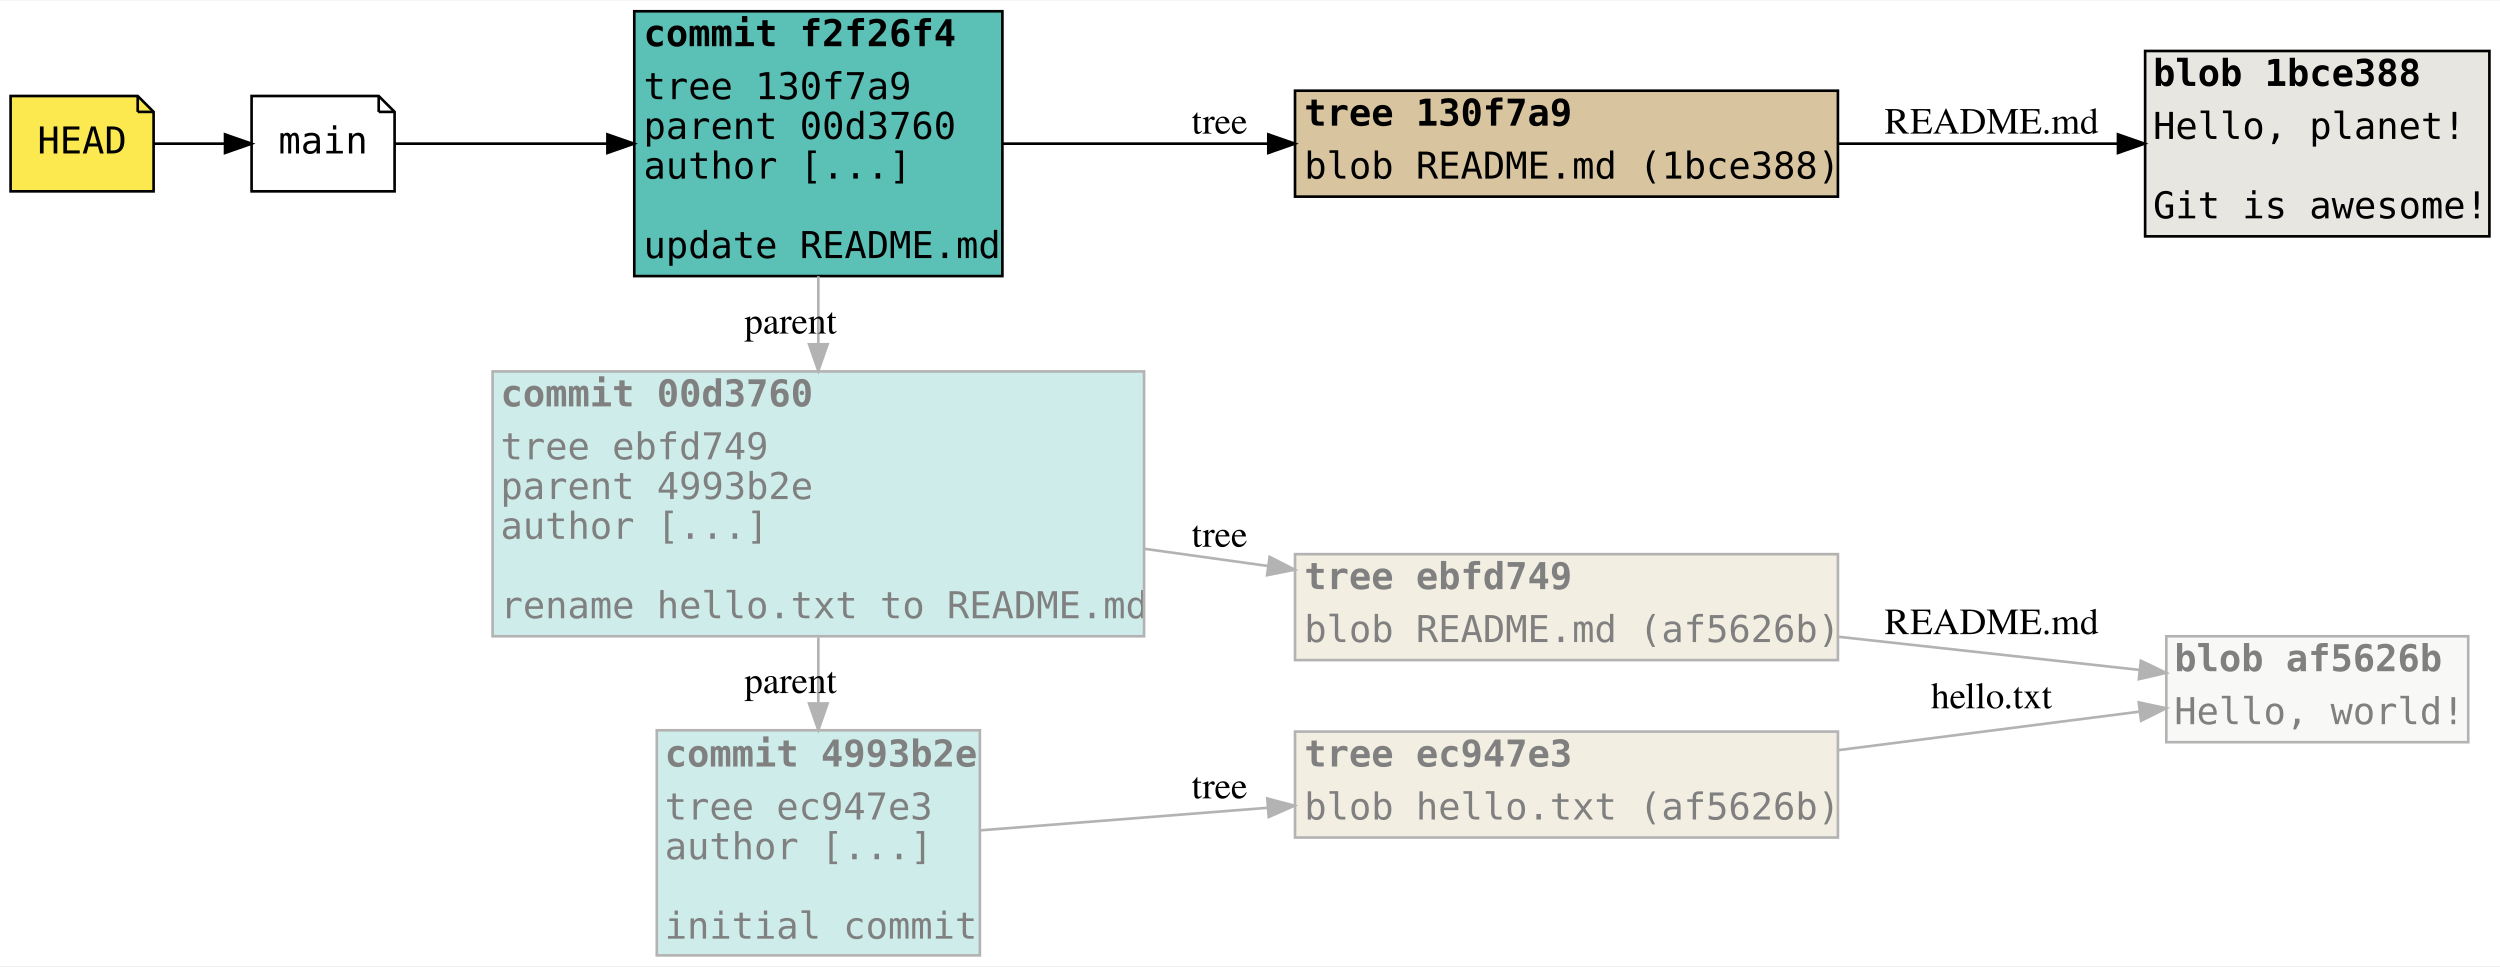
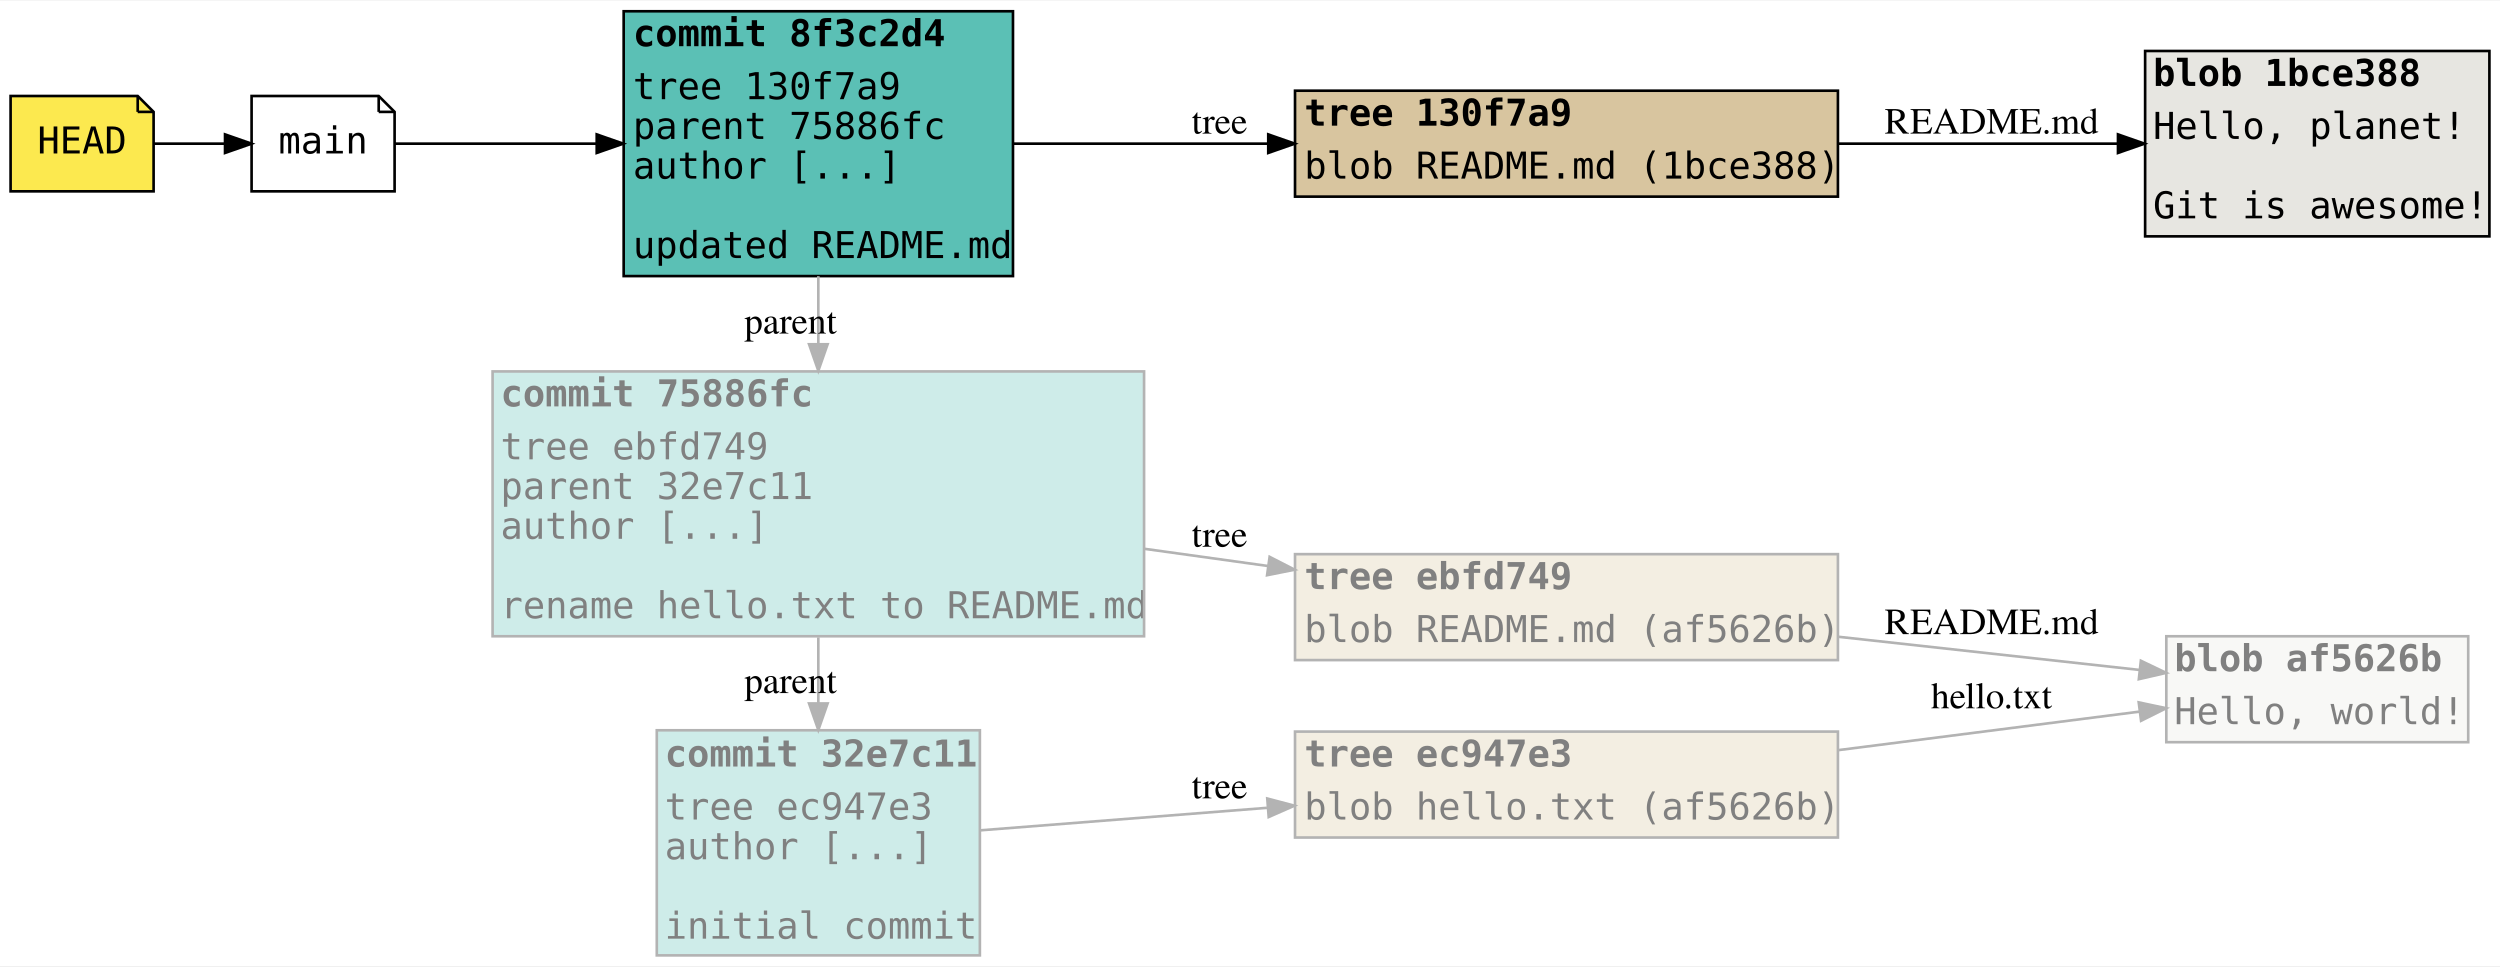
<svg xmlns="http://www.w3.org/2000/svg" width="944pt" height="365pt" viewBox="0.00 0.00 944.00 364.50">
  <g id="graph0" class="graph" transform="scale(1 1) rotate(0) translate(4 360.5)">
    <polygon fill="white" stroke="transparent" points="-4,4 -4,-360.5 940,-360.5 940,4 -4,4" />
    <g id="node1" class="node">
-       <polygon fill="#5bc0b5" stroke="transparent" points="235.5,-256.5 235.5,-356.5 374.5,-356.5 374.5,-256.5 235.5,-256.5" />
-       <text text-anchor="start" x="239" y="-343.3" font-family="monospace" font-weight="bold" font-size="14.00" fill="#000000">commit f2f26f4</text>
-       <text text-anchor="start" x="239" y="-323.3" font-family="monospace" font-size="14.00" fill="#000000">tree 130f7a9    </text>
-       <text text-anchor="start" x="239" y="-308.3" font-family="monospace" font-size="14.00" fill="#000000">parent 00d3760  </text>
-       <text text-anchor="start" x="239" y="-293.3" font-family="monospace" font-size="14.00" fill="#000000">author [...]    </text>
-       <text text-anchor="start" x="239" y="-278.3" font-family="monospace" font-size="14.00" fill="#000000">                </text>
-       <text text-anchor="start" x="239" y="-263.3" font-family="monospace" font-size="14.00" fill="#000000">update README.md</text>
-       <polygon fill="none" stroke="#000000" points="235.5,-256.5 235.5,-356.5 374.5,-356.5 374.5,-256.5 235.5,-256.5" />
+       <polygon fill="#5bc0b5" stroke="transparent" points="231.5,-256.5 231.5,-356.5 378.5,-356.5 378.5,-256.5 231.5,-256.5" />
+       <text text-anchor="start" x="235" y="-343.3" font-family="monospace" font-weight="bold" font-size="14.00" fill="#000000">commit 8f3c2d4</text>
+       <text text-anchor="start" x="235" y="-323.3" font-family="monospace" font-size="14.00" fill="#000000">tree 130f7a9     </text>
+       <text text-anchor="start" x="235" y="-308.3" font-family="monospace" font-size="14.00" fill="#000000">parent 75886fc   </text>
+       <text text-anchor="start" x="235" y="-293.3" font-family="monospace" font-size="14.00" fill="#000000">author [...]     </text>
+       <text text-anchor="start" x="235" y="-278.3" font-family="monospace" font-size="14.00" fill="#000000">                 </text>
+       <text text-anchor="start" x="235" y="-263.3" font-family="monospace" font-size="14.00" fill="#000000">updated README.md</text>
+       <polygon fill="none" stroke="#000000" points="231.5,-256.5 231.5,-356.5 378.5,-356.5 378.5,-256.5 231.5,-256.5" />
    </g>
    <g id="node2" class="node">
      <polygon fill="#d8c59f" stroke="transparent" points="485,-286.5 485,-326.5 690,-326.5 690,-286.5 485,-286.5" />
      <text text-anchor="start" x="488.5" y="-313.3" font-family="monospace" font-weight="bold" font-size="14.00" fill="#000000">tree 130f7a9</text>
      <text text-anchor="start" x="488.5" y="-293.3" font-family="monospace" font-size="14.00" fill="#000000">blob README.md (1bce388)</text>
      <polygon fill="none" stroke="#000000" points="485,-286.5 485,-326.5 690,-326.5 690,-286.5 485,-286.5" />
    </g>
    <g id="edge1" class="edge">
-       <path fill="none" stroke="#000000" d="M374.62,-306.5C404.68,-306.5 440.74,-306.5 474.51,-306.5" />
-       <polygon fill="#000000" stroke="#000000" points="474.91,-310 484.91,-306.5 474.91,-303 474.91,-310" />
+       <path fill="none" stroke="#000000" d="M378.6,-306.5C407.82,-306.5 442.2,-306.5 474.49,-306.5" />
+       <polygon fill="#000000" stroke="#000000" points="474.89,-310 484.89,-306.5 474.89,-303 474.89,-310" />
      <text text-anchor="middle" x="456.5" y="-310.3" font-family="Times,serif" font-size="14.00">tree</text>
    </g>
    <g id="node3" class="node">
      <polygon fill="#ceece9" stroke="transparent" points="182,-120.5 182,-220.5 428,-220.5 428,-120.5 182,-120.5" />
-       <text text-anchor="start" x="185" y="-207.3" font-family="monospace" font-weight="bold" font-size="14.00" fill="#808080">commit 00d3760</text>
+       <text text-anchor="start" x="185" y="-207.3" font-family="monospace" font-weight="bold" font-size="14.00" fill="#808080">commit 75886fc</text>
      <text text-anchor="start" x="185" y="-187.3" font-family="monospace" font-size="14.00" fill="#808080">tree ebfd749                 </text>
-       <text text-anchor="start" x="185" y="-172.3" font-family="monospace" font-size="14.00" fill="#808080">parent 4993b2e               </text>
+       <text text-anchor="start" x="185" y="-172.3" font-family="monospace" font-size="14.00" fill="#808080">parent 32e7c11               </text>
      <text text-anchor="start" x="185" y="-157.3" font-family="monospace" font-size="14.00" fill="#808080">author [...]                 </text>
      <text text-anchor="start" x="185" y="-142.3" font-family="monospace" font-size="14.00" fill="#808080">                             </text>
      <text text-anchor="start" x="185" y="-127.3" font-family="monospace" font-size="14.00" fill="#808080">rename hello.txt to README.md</text>
      <polygon fill="none" stroke="#b3b3b3" points="182,-120.5 182,-220.5 428,-220.5 428,-120.5 182,-120.5" />
    </g>
    <g id="edge2" class="edge">
      <path fill="none" stroke="#b3b3b3" d="M305,-256.45C305,-248.17 305,-239.51 305,-231.01" />
      <polygon fill="#b3b3b3" stroke="#b3b3b3" points="308.5,-230.75 305,-220.75 301.5,-230.76 308.5,-230.75" />
      <text text-anchor="middle" x="294.5" y="-234.8" font-family="Times,serif" font-size="14.00">parent</text>
    </g>
    <g id="node4" class="node">
      <polygon fill="#e7e6e1" stroke="transparent" points="806,-271.5 806,-341.5 936,-341.5 936,-271.5 806,-271.5" />
      <text text-anchor="start" x="809" y="-328.3" font-family="monospace" font-weight="bold" font-size="14.00" fill="#000000">blob 1bce388</text>
      <text text-anchor="start" x="809" y="-308.3" font-family="monospace" font-size="14.00" fill="#000000">Hello, planet! </text>
      <text text-anchor="start" x="809" y="-293.3" font-family="monospace" font-size="14.00" fill="#000000">               </text>
      <text text-anchor="start" x="809" y="-278.3" font-family="monospace" font-size="14.00" fill="#000000">Git is awesome!</text>
      <polygon fill="none" stroke="#000000" points="806,-271.5 806,-341.5 936,-341.5 936,-271.5 806,-271.5" />
    </g>
    <g id="edge3" class="edge">
      <path fill="none" stroke="#000000" d="M690.13,-306.5C724.94,-306.5 763.23,-306.5 795.5,-306.5" />
      <polygon fill="#000000" stroke="#000000" points="795.75,-310 805.75,-306.5 795.75,-303 795.75,-310" />
      <text text-anchor="middle" x="748" y="-310.3" font-family="Times,serif" font-size="14.00">README.md</text>
    </g>
    <g id="node5" class="node">
      <polygon fill="#f3eee2" stroke="transparent" points="485,-111.5 485,-151.5 690,-151.5 690,-111.5 485,-111.5" />
      <text text-anchor="start" x="488.5" y="-138.3" font-family="monospace" font-weight="bold" font-size="14.00" fill="#808080">tree ebfd749</text>
      <text text-anchor="start" x="488.5" y="-118.3" font-family="monospace" font-size="14.00" fill="#808080">blob README.md (af5626b)</text>
      <polygon fill="none" stroke="#b3b3b3" points="485,-111.5 485,-151.5 690,-151.5 690,-111.5 485,-111.5" />
    </g>
    <g id="edge4" class="edge">
      <path fill="none" stroke="#b3b3b3" d="M428.22,-153.51C443.72,-151.35 459.52,-149.16 474.84,-147.02" />
      <polygon fill="#b3b3b3" stroke="#b3b3b3" points="475.41,-150.48 484.84,-145.64 474.45,-143.55 475.41,-150.48" />
      <text text-anchor="middle" x="456.5" y="-154.3" font-family="Times,serif" font-size="14.00">tree</text>
    </g>
    <g id="node6" class="node">
      <polygon fill="#ceece9" stroke="transparent" points="244,0 244,-85 366,-85 366,0 244,0" />
-       <text text-anchor="start" x="247" y="-71.3" font-family="monospace" font-weight="bold" font-size="14.00" fill="#808080">commit 4993b2e</text>
+       <text text-anchor="start" x="247" y="-71.3" font-family="monospace" font-weight="bold" font-size="14.00" fill="#808080">commit 32e7c11</text>
      <text text-anchor="start" x="247" y="-51.3" font-family="monospace" font-size="14.00" fill="#808080">tree ec947e3  </text>
      <text text-anchor="start" x="247" y="-36.3" font-family="monospace" font-size="14.00" fill="#808080">author [...]  </text>
      <text text-anchor="start" x="247" y="-21.3" font-family="monospace" font-size="14.00" fill="#808080">              </text>
      <text text-anchor="start" x="247" y="-6.3" font-family="monospace" font-size="14.00" fill="#808080">initial commit</text>
      <polygon fill="none" stroke="#b3b3b3" points="244,0 244,-85 366,-85 366,0 244,0" />
    </g>
    <g id="edge5" class="edge">
      <path fill="none" stroke="#b3b3b3" d="M305,-120.07C305,-111.94 305,-103.5 305,-95.32" />
      <polygon fill="#b3b3b3" stroke="#b3b3b3" points="308.5,-95.12 305,-85.12 301.5,-95.12 308.5,-95.12" />
      <text text-anchor="middle" x="294.5" y="-99.05" font-family="Times,serif" font-size="14.00">parent</text>
    </g>
    <g id="node7" class="node">
      <polygon fill="#f8f8f6" stroke="transparent" points="814,-80.5 814,-120.5 928,-120.5 928,-80.5 814,-80.5" />
      <text text-anchor="start" x="817" y="-107.3" font-family="monospace" font-weight="bold" font-size="14.00" fill="#808080">blob af5626b</text>
      <text text-anchor="start" x="817" y="-87.3" font-family="monospace" font-size="14.00" fill="#808080">Hello, world!</text>
      <polygon fill="none" stroke="#b3b3b3" points="814,-80.5 814,-120.5 928,-120.5 928,-80.5 814,-80.5" />
    </g>
    <g id="edge6" class="edge">
      <path fill="none" stroke="#b3b3b3" d="M690.13,-120.31C727.95,-116.14 769.86,-111.53 803.71,-107.8" />
      <polygon fill="#b3b3b3" stroke="#b3b3b3" points="804.39,-111.25 813.94,-106.67 803.62,-104.29 804.39,-111.25" />
      <text text-anchor="middle" x="748" y="-121.3" font-family="Times,serif" font-size="14.00">README.md</text>
    </g>
    <g id="node8" class="node">
      <polygon fill="#f3eee2" stroke="transparent" points="485,-44.5 485,-84.5 690,-84.5 690,-44.5 485,-44.5" />
      <text text-anchor="start" x="488.5" y="-71.3" font-family="monospace" font-weight="bold" font-size="14.00" fill="#808080">tree ec947e3</text>
      <text text-anchor="start" x="488.5" y="-51.3" font-family="monospace" font-size="14.00" fill="#808080">blob hello.txt (af5626b)</text>
      <polygon fill="none" stroke="#b3b3b3" points="485,-44.5 485,-84.5 690,-84.5 690,-44.5 485,-44.5" />
    </g>
    <g id="edge7" class="edge">
      <path fill="none" stroke="#b3b3b3" d="M366.17,-47.22C397.74,-49.7 437.44,-52.81 474.41,-55.71" />
      <polygon fill="#b3b3b3" stroke="#b3b3b3" points="474.52,-59.23 484.76,-56.52 475.06,-52.25 474.52,-59.23" />
      <text text-anchor="middle" x="456.5" y="-59.3" font-family="Times,serif" font-size="14.00">tree</text>
    </g>
    <g id="edge8" class="edge">
      <path fill="none" stroke="#b3b3b3" d="M690.13,-77.5C727.95,-82.33 769.86,-87.69 803.71,-92.02" />
      <polygon fill="#b3b3b3" stroke="#b3b3b3" points="803.58,-95.53 813.94,-93.33 804.47,-88.59 803.58,-95.53" />
      <text text-anchor="middle" x="748" y="-93.3" font-family="Times,serif" font-size="14.00">hello.txt</text>
    </g>
    <g id="node9" class="node">
      <polygon fill="white" stroke="black" points="139,-324.5 91,-324.5 91,-288.5 145,-288.5 145,-318.5 139,-324.5" />
      <polyline fill="none" stroke="black" points="139,-324.5 139,-318.5 " />
      <polyline fill="none" stroke="black" points="145,-318.5 139,-318.5 " />
      <text text-anchor="middle" x="118" y="-302.8" font-family="monospace" font-size="14.00">main</text>
    </g>
    <g id="edge9" class="edge">
-       <path fill="none" stroke="black" d="M145.11,-306.5C166.05,-306.5 196.58,-306.5 225.29,-306.5" />
-       <polygon fill="black" stroke="black" points="225.36,-310 235.36,-306.5 225.36,-303 225.36,-310" />
+       <path fill="none" stroke="black" d="M145.11,-306.5C165.07,-306.5 193.75,-306.5 221.26,-306.5" />
+       <polygon fill="black" stroke="black" points="221.32,-310 231.32,-306.5 221.32,-303 221.32,-310" />
    </g>
    <g id="node10" class="node">
      <polygon fill="#fce94f" stroke="black" points="48,-324.5 0,-324.5 0,-288.5 54,-288.5 54,-318.5 48,-324.5" />
      <polyline fill="none" stroke="black" points="48,-324.5 48,-318.5 " />
      <polyline fill="none" stroke="black" points="54,-318.5 48,-318.5 " />
      <text text-anchor="middle" x="27" y="-302.8" font-family="monospace" font-size="14.00">HEAD</text>
    </g>
    <g id="edge10" class="edge">
      <path fill="none" stroke="black" d="M54.22,-306.5C62.55,-306.5 71.91,-306.5 80.82,-306.5" />
      <polygon fill="black" stroke="black" points="80.97,-310 90.97,-306.5 80.97,-303 80.97,-310" />
    </g>
  </g>
</svg>
